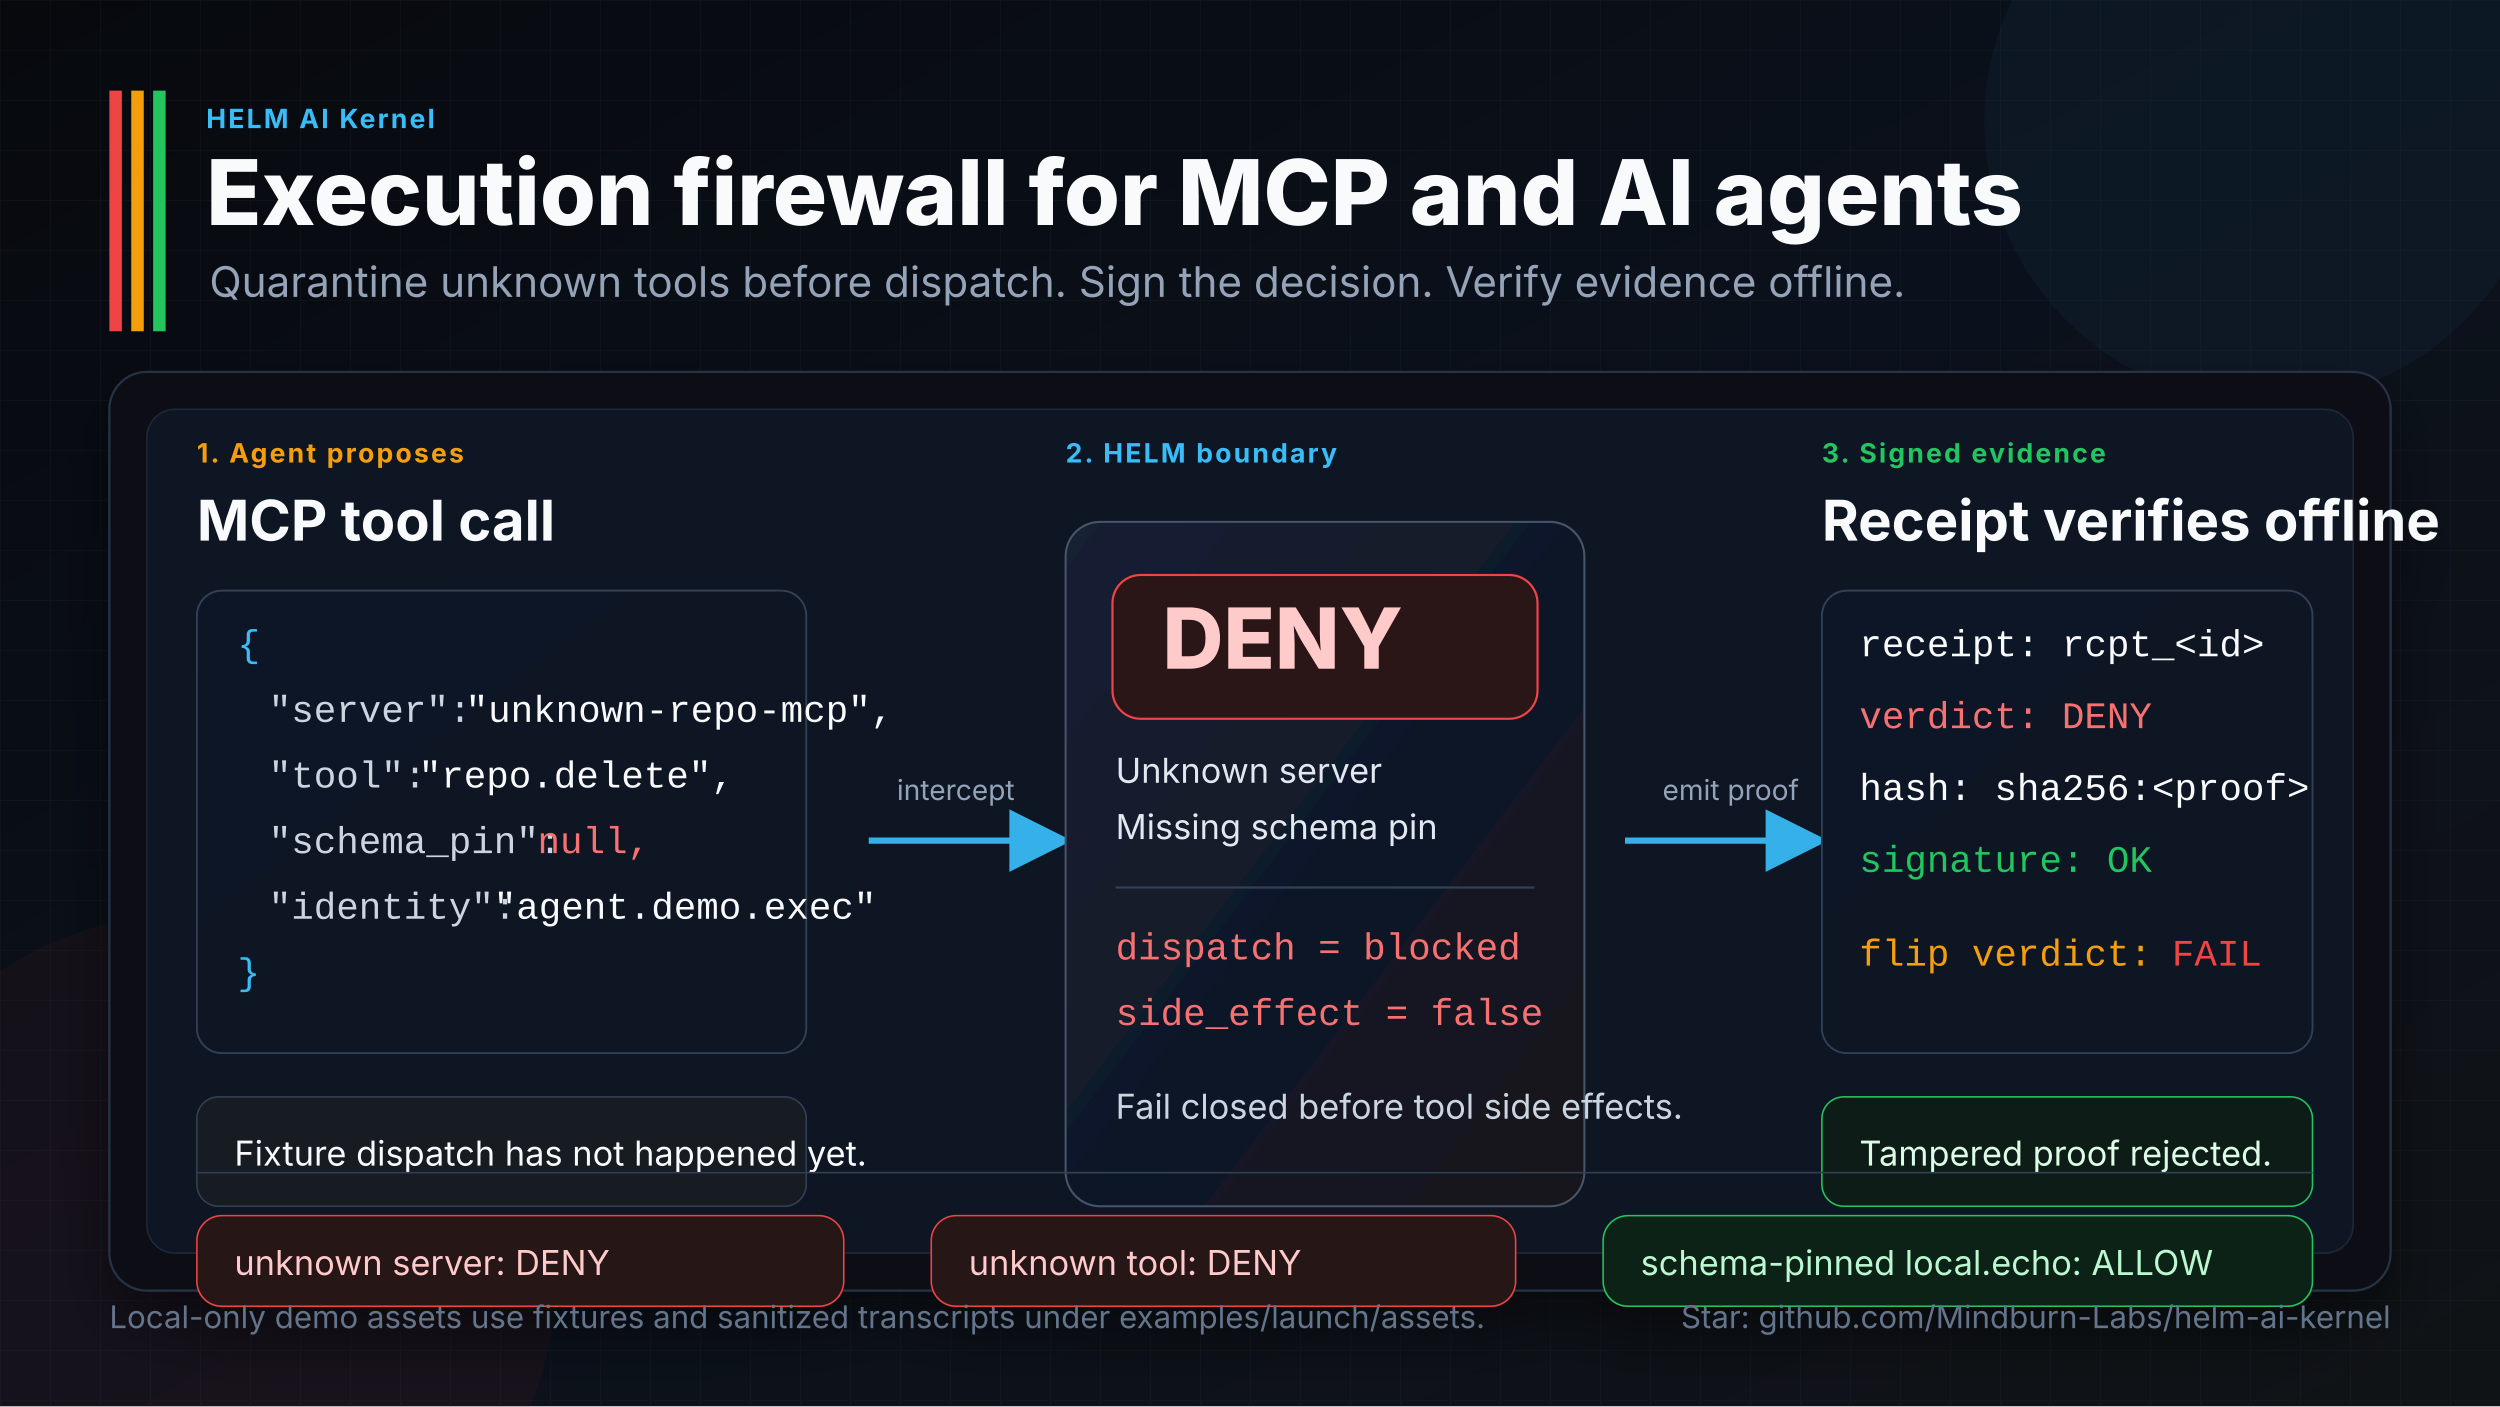
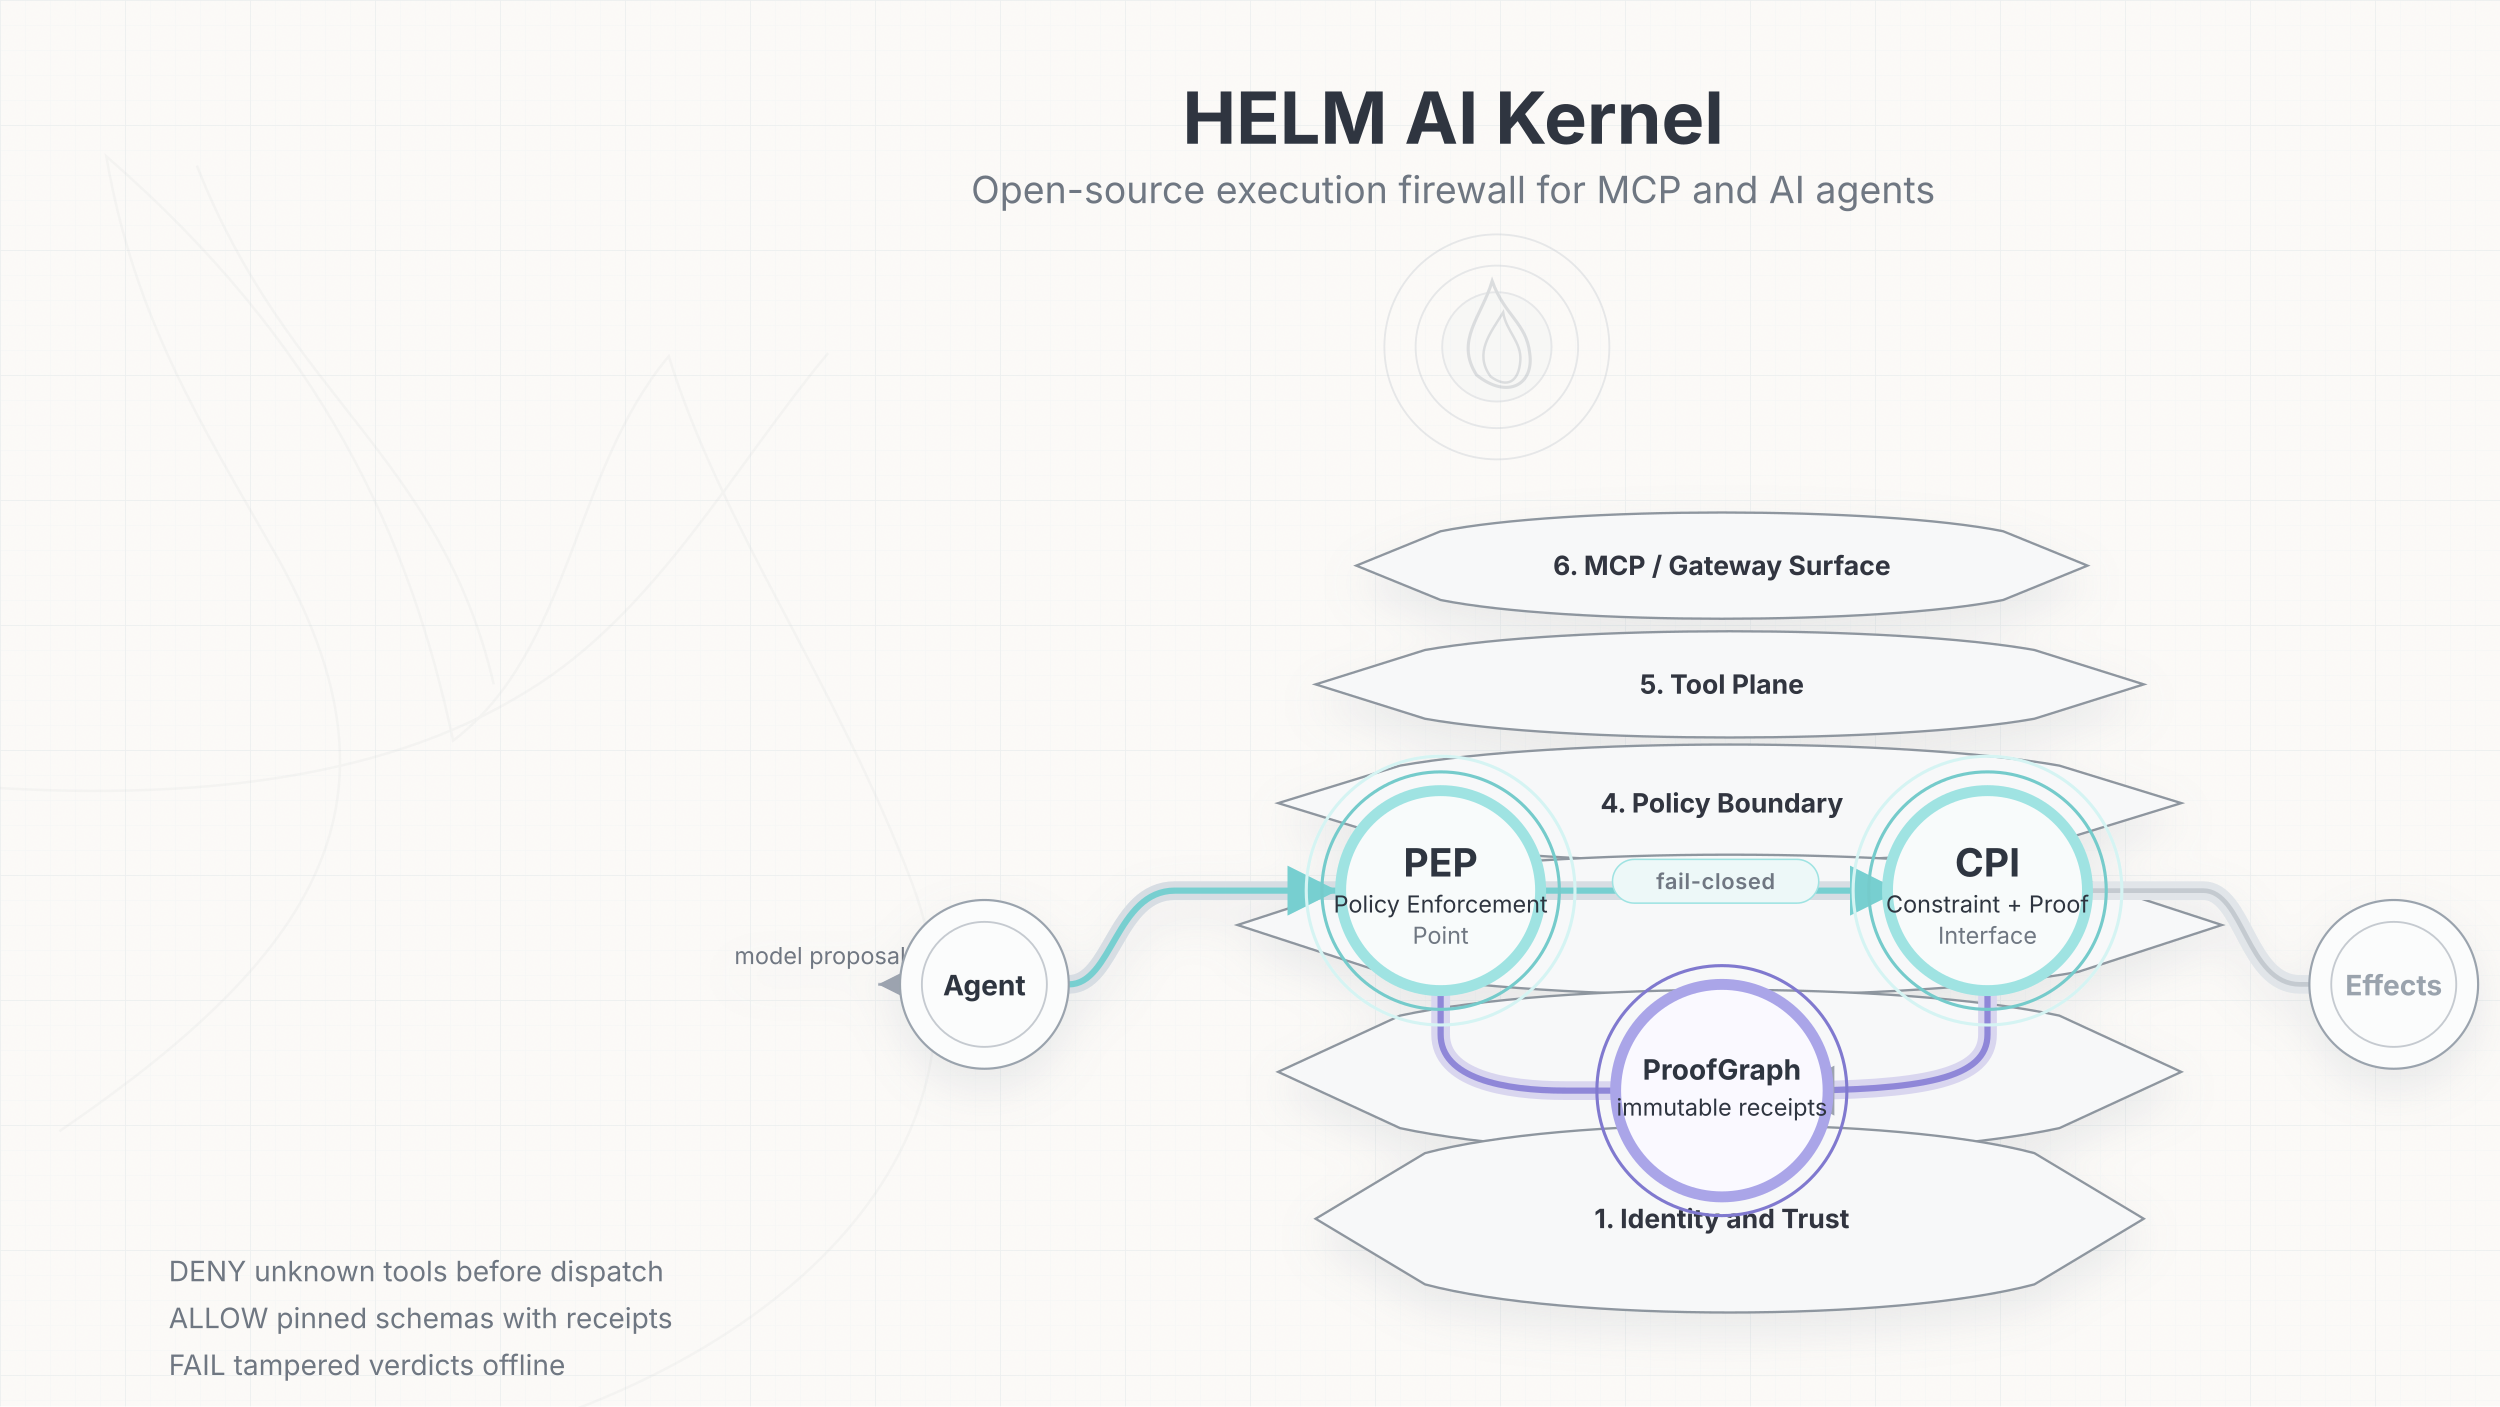
<svg xmlns="http://www.w3.org/2000/svg" width="1600" height="900" viewBox="0 0 1600 900" role="img" aria-labelledby="title desc">
  <defs>
-     <linearGradient id="bg" x1="0" y1="0" x2="1" y2="1">
-       <stop offset="0" stop-color="#07090d" />
-       <stop offset="0.48" stop-color="#0b111c" />
-       <stop offset="1" stop-color="#101316" />
-     </linearGradient>
-     <linearGradient id="panel" x1="0" y1="0" x2="1" y2="1">
-       <stop offset="0" stop-color="#111827" />
-       <stop offset="1" stop-color="#0b1220" />
-     </linearGradient>
-     <linearGradient id="boundary" x1="0" y1="0" x2="1" y2="1">
-       <stop offset="0" stop-color="#172033" />
-       <stop offset="0.55" stop-color="#101827" />
-       <stop offset="1" stop-color="#18181b" />
-     </linearGradient>
-     <pattern id="grid" width="32" height="32" patternUnits="userSpaceOnUse">
-       <path d="M32 0H0V32" fill="none" stroke="#253042" stroke-width="1" opacity="0.28" />
+     <pattern id="minorGrid" width="16" height="16" patternUnits="userSpaceOnUse">
+       <path d="M16 0H0V16" fill="none" stroke="#edf0f2" stroke-width="1" />
    </pattern>
-     <filter id="shadow" x="-10%" y="-10%" width="120%" height="120%">
-       <feDropShadow dx="0" dy="20" stdDeviation="18" flood-color="#000000" flood-opacity="0.45" />
+     <pattern id="majorGrid" width="80" height="80" patternUnits="userSpaceOnUse">
+       <path d="M80 0H0V80" fill="none" stroke="#dfe4e8" stroke-width="1.15" />
+     </pattern>
+     <filter id="paper" x="-4%" y="-4%" width="108%" height="108%">
+       <feTurbulence type="fractalNoise" baseFrequency="0.9" numOctaves="2" seed="17" result="noise" />
+       <feColorMatrix in="noise" type="saturate" values="0" />
+       <feComponentTransfer>
+         <feFuncA type="table" tableValues="0 0.026" />
+       </feComponentTransfer>
+       <feBlend in="SourceGraphic" mode="multiply" />
    </filter>
-     <filter id="softGlow" x="-25%" y="-25%" width="150%" height="150%">
-       <feGaussianBlur stdDeviation="9" result="blur" />
-       <feMerge>
-         <feMergeNode in="blur" />
-         <feMergeNode in="SourceGraphic" />
-       </feMerge>
+     <filter id="softShadow" x="-20%" y="-20%" width="140%" height="140%">
+       <feDropShadow dx="0" dy="12" stdDeviation="14" flood-color="#9aa3ad" flood-opacity="0.18" />
    </filter>
-     <marker id="arrow" markerWidth="14" markerHeight="14" refX="11" refY="7" orient="auto">
-       <path d="M2 2L12 7L2 12Z" fill="#38bdf8" />
+     <marker id="arrowGray" markerWidth="12" markerHeight="12" refX="10" refY="6" orient="auto">
+       <path d="M2 2L10 6L2 10Z" fill="#9ca3af" />
+     </marker>
+     <marker id="arrowTeal" markerWidth="12" markerHeight="12" refX="10" refY="6" orient="auto">
+       <path d="M2 2L10 6L2 10Z" fill="#77cfd0" />
    </marker>
    <style>
      .sans { font-family: ui-sans-serif, -apple-system, BlinkMacSystemFont, "Segoe UI", sans-serif; }
      .mono { font-family: ui-monospace, SFMono-Regular, Menlo, Monaco, Consolas, "Liberation Mono", monospace; }
-       .muted { fill: #94a3b8; }
-       .text { fill: #f8fafc; }
-       .line { stroke: #334155; stroke-width: 1.4; }
-       .card { fill: url(#panel); stroke: #334155; stroke-width: 1.2; }
-       .small { font-size: 22px; }
-       .code { font-size: 24px; }
-       .tiny { font-size: 18px; }
-       .label { font-size: 17px; font-weight: 700; letter-spacing: 1.4px; text-transform: uppercase; }
+       .ink { fill: #2f3540; }
+       .muted { fill: #6f7782; }
+       .faint { fill: #9aa3ad; }
+       .layer { fill: #f7f8f9; stroke: #8e969f; stroke-width: 1.5; }
+       .layerText { fill: #303640; font-size: 17px; font-weight: 650; }
+       .small { font-size: 15px; }
+       .label { font-size: 18px; font-weight: 650; }
+       .nodeHead { font-size: 25px; font-weight: 720; }
+       .micro { font-size: 14px; font-weight: 600; letter-spacing: 0.4px; }
+       .ring { fill: #fbfcfc; stroke: #9aa3ad; stroke-width: 1.4; }
+       .tealStroke { stroke: #77cfd0; }
+       .violetStroke { stroke: #8f87d8; }
+       .pathBase { fill: none; stroke-linecap: round; stroke-linejoin: round; }
    </style>
  </defs>
-   <rect width="1600" height="900" fill="url(#bg)" />
-   <rect width="1600" height="900" fill="url(#grid)" opacity="0.78" />
-   <circle cx="1450" cy="78" r="180" fill="#164e63" opacity="0.12" />
-   <circle cx="126" cy="814" r="230" fill="#7f1d1d" opacity="0.10" />
-   <g transform="translate(70 58)">
-     <rect x="0" y="0" width="8" height="154" fill="#ef4444" />
-     <rect x="14" y="0" width="8" height="154" fill="#f59e0b" />
-     <rect x="28" y="0" width="8" height="154" fill="#22c55e" />
-     <text x="62" y="24" class="sans label" fill="#38bdf8">HELM AI Kernel</text>
-     <text x="62" y="86" class="sans text" font-size="58" font-weight="760">Execution firewall for MCP and AI agents</text>
-     <text x="64" y="132" class="sans muted" font-size="27">Quarantine unknown tools before dispatch. Sign the decision. Verify evidence offline.</text>
+   <rect width="1600" height="900" fill="#fbfaf8" />
+   <rect width="1600" height="900" fill="url(#minorGrid)" opacity="0.72" />
+   <rect width="1600" height="900" fill="url(#majorGrid)" opacity="0.9" />
+   <rect width="1600" height="900" fill="#fbfaf8" opacity="0.46" filter="url(#paper)" />
+   <g opacity="0.16" fill="none" stroke="#cbd0d5" stroke-width="1.6">
+     <path d="M38 724C214 604 262 506 176 354C128 270 86 204 68 100C206 220 262 342 290 474C366 416 366 302 428 228C462 338 536 438 584 566C646 732 506 872 292 926" />
+     <path d="M-34 502C110 514 242 502 338 442C420 392 470 298 530 226" />
+     <path d="M126 106C184 254 282 292 316 438" />
  </g>
-   <g transform="translate(70 238)" filter="url(#shadow)">
-     <rect x="0" y="0" width="1460" height="588" rx="24" fill="#0b1018" stroke="#263244" stroke-width="1.4" />
-     <rect x="24" y="24" width="1412" height="540" rx="18" fill="#0e1624" stroke="#1f2937" stroke-width="1" />
-     <g transform="translate(56 58)">
-       <text x="0" y="0" class="sans label" fill="#f59e0b">1. Agent proposes</text>
-       <text x="0" y="50" class="sans text" font-size="36" font-weight="720">MCP tool call</text>
-       <rect x="0" y="82" width="390" height="296" rx="16" class="card" />
-       <text x="26" y="124" class="mono code" fill="#38bdf8">{</text>
-       <text x="46" y="166" class="mono code" fill="#cbd5e1">"server":</text>
-       <text x="172" y="166" class="mono code" fill="#f8fafc">"unknown-repo-mcp",</text>
-       <text x="46" y="208" class="mono code" fill="#cbd5e1">"tool":</text>
-       <text x="142" y="208" class="mono code" fill="#f8fafc">"repo.delete",</text>
-       <text x="46" y="250" class="mono code" fill="#cbd5e1">"schema_pin":</text>
-       <text x="218" y="250" class="mono code" fill="#f87171">null,</text>
-       <text x="46" y="292" class="mono code" fill="#cbd5e1">"identity":</text>
-       <text x="190" y="292" class="mono code" fill="#f8fafc">"agent.demo.exec"</text>
-       <text x="26" y="334" class="mono code" fill="#38bdf8">}</text>
-       <rect x="0" y="406" width="390" height="70" rx="14" fill="#151a22" stroke="#334155" />
-       <text x="24" y="450" class="sans small" fill="#f8fafc">Fixture dispatch has not happened yet.</text>
+   <g transform="translate(930 92)" text-anchor="middle">
+     <text class="sans ink" x="0" y="0" font-size="46" font-weight="720">HELM AI Kernel</text>
+     <text class="sans muted" x="0" y="38" font-size="24">Open-source execution firewall for MCP and AI agents</text>
+   </g>
+   <g transform="translate(958 222)" opacity="0.42">
+     <circle cx="0" cy="0" r="72" fill="none" stroke="#c8cdd3" stroke-width="1.2" />
+     <circle cx="0" cy="0" r="52" fill="none" stroke="#c8cdd3" stroke-width="1.2" />
+     <circle cx="0" cy="0" r="35" fill="#f1f2f4" stroke="#c8cdd3" stroke-width="1.2" />
+     <path d="M-13 18C-27-4-10-19-3-42C5-20 19-15 21 4C24 24 7 34-13 18Z" fill="none" stroke="#aeb5bd" stroke-width="2" />
+     <path d="M-4 19C-15 4-4-9 4-22C6-10 16-3 15 9C14 22 7 27-4 19Z" fill="none" stroke="#aeb5bd" stroke-width="1.6" />
+   </g>
+   <g transform="translate(492 284)" filter="url(#softShadow)">
+     <g class="sans" text-anchor="middle">
+       <path class="layer" d="M376 78L430 56C510 40 710 40 790 56L844 78L790 100C710 116 510 116 430 100Z" />
+       <text class="layerText" x="610" y="84">6. MCP / Gateway Surface</text>
+       <path class="layer" d="M350 154L420 132C510 116 720 116 810 132L880 154L810 176C720 192 510 192 420 176Z" />
+       <text class="layerText" x="610" y="160">5. Tool Plane</text>
+       <path class="layer" d="M326 230L404 206C506 188 724 188 826 206L904 230L826 254C724 272 506 272 404 254Z" />
+       <text class="layerText" x="610" y="236">4. Policy Boundary</text>
+       <path class="layer" d="M300 308L392 278C504 258 726 258 838 278L930 308L838 338C726 358 504 358 392 338Z" />
+       <path class="layer" d="M326 402L404 366C506 344 724 344 826 366L904 402L826 438C724 460 506 460 404 438Z" />
+       <path class="layer" d="M350 496L420 454C510 430 720 430 810 454L880 496L810 538C720 562 510 562 420 538Z" />
+       <text class="layerText" x="610" y="502">1. Identity and Trust</text>
    </g>
-     <path d="M486 300H612" stroke="#38bdf8" stroke-width="4" marker-end="url(#arrow)" opacity="0.92" />
-     <text x="504" y="274" class="sans tiny" fill="#94a3b8">intercept</text>
-     <g transform="translate(612 58)">
-       <text x="0" y="0" class="sans label" fill="#38bdf8">2. HELM boundary</text>
-       <rect x="0" y="38" width="332" height="438" rx="22" fill="url(#boundary)" stroke="#475569" stroke-width="1.3" />
-       <rect x="30" y="72" width="272" height="92" rx="18" fill="#2a1215" stroke="#ef4444" stroke-width="1.4" />
-       <text x="62" y="132" class="sans" fill="#fecaca" font-size="54" font-weight="820">DENY</text>
-       <text x="32" y="205" class="sans small" fill="#e2e8f0">Unknown server</text>
-       <text x="32" y="241" class="sans small" fill="#e2e8f0">Missing schema pin</text>
-       <line x1="32" y1="272" x2="300" y2="272" class="line" />
-       <text x="32" y="318" class="mono code" fill="#f87171">dispatch = blocked</text>
-       <text x="32" y="360" class="mono code" fill="#f87171">side_effect = false</text>
-       <text x="32" y="420" class="sans small" fill="#cbd5e1">Fail closed before tool side effects.</text>
+     <g fill="none" stroke-linecap="round" stroke-linejoin="round">
+       <path d="M138 346H192C220 346 222 286 260 286H364" stroke="#d7dde3" stroke-width="12" />
+       <path d="M138 346H192C220 346 222 286 260 286H364" class="pathBase tealStroke" stroke-width="4" marker-end="url(#arrowTeal)" />
+       <path d="M470 286H724" stroke="#d7dde3" stroke-width="12" />
+       <path d="M470 286H724" class="pathBase tealStroke" stroke-width="4" marker-end="url(#arrowTeal)" />
+       <path d="M838 286H918C944 286 946 346 980 346H1040" stroke="#e1e5e9" stroke-width="12" />
+       <path d="M838 286H918C944 286 946 346 980 346H1040" class="pathBase" stroke="#c4cad0" stroke-width="3" marker-end="url(#arrowGray)" />
+       <path d="M430 338V378C430 406 470 414 510 414H604" stroke="#d9d6ef" stroke-width="12" />
+       <path d="M430 338V378C430 406 470 414 510 414H604" class="pathBase violetStroke" stroke-width="4" />
+       <path d="M780 338V378C780 406 740 414 650 414" stroke="#d9d6ef" stroke-width="12" />
+       <path d="M780 338V378C780 406 740 414 650 414" class="pathBase violetStroke" stroke-width="4" marker-end="url(#arrowGray)" />
    </g>
-     <path d="M970 300H1096" stroke="#38bdf8" stroke-width="4" marker-end="url(#arrow)" opacity="0.92" />
-     <text x="994" y="274" class="sans tiny" fill="#94a3b8">emit proof</text>
-     <g transform="translate(1096 58)">
-       <text x="0" y="0" class="sans label" fill="#22c55e">3. Signed evidence</text>
-       <text x="0" y="50" class="sans text" font-size="36" font-weight="720">Receipt verifies offline</text>
-       <rect x="0" y="82" width="314" height="296" rx="16" class="card" />
-       <text x="24" y="124" class="mono code" fill="#f8fafc">receipt: rcpt_&lt;id&gt;</text>
-       <text x="24" y="170" class="mono code" fill="#f87171">verdict: DENY</text>
-       <text x="24" y="216" class="mono code" fill="#f8fafc">hash: sha256:&lt;proof&gt;</text>
-       <text x="24" y="262" class="mono code" fill="#22c55e">signature: OK</text>
-       <text x="24" y="322" class="mono code" fill="#f59e0b">flip verdict:</text>
-       <text x="224" y="322" class="mono code" fill="#ef4444">FAIL</text>
-       <rect x="0" y="406" width="314" height="70" rx="14" fill="#0f1f17" stroke="#22c55e" />
-       <text x="24" y="450" class="sans small" fill="#dcfce7">Tampered proof rejected.</text>
-     </g>
-     <g transform="translate(56 512)">
-       <rect x="0" y="0" width="1354" height="1" fill="#334155" />
-       <rect x="0" y="28" width="414" height="58" rx="16" fill="#281419" stroke="#ef4444" />
-       <text x="24" y="66" class="sans small" fill="#fecaca">unknown server: DENY</text>
-       <rect x="470" y="28" width="374" height="58" rx="16" fill="#281419" stroke="#ef4444" />
-       <text x="494" y="66" class="sans small" fill="#fecaca">unknown tool: DENY</text>
-       <rect x="900" y="28" width="454" height="58" rx="16" fill="#0f2418" stroke="#22c55e" />
-       <text x="924" y="66" class="sans small" fill="#bbf7d0">schema-pinned local.echo: ALLOW</text>
+     <g class="sans" text-anchor="middle">
+       <text class="muted small" x="-22" y="333" text-anchor="start">model proposals</text>
+       <path d="M126 346H70" fill="none" stroke="#b7bdc4" stroke-width="2" marker-end="url(#arrowGray)" />
+       <circle class="ring" cx="138" cy="346" r="54" />
+       <circle fill="none" stroke="#c5cad0" stroke-width="1.2" cx="138" cy="346" r="40" />
+       <text class="ink label" x="138" y="353">Agent</text>
+       <circle fill="#f8fbfb" stroke="#9fe3e2" stroke-width="7" cx="430" cy="286" r="64" />
+       <circle fill="none" stroke="#74cbcb" stroke-width="2" cx="430" cy="286" r="76" />
+       <circle fill="none" stroke="#d5f4f3" stroke-width="2" cx="430" cy="286" r="86" />
+       <text class="ink nodeHead" x="430" y="277">PEP</text>
+       <text class="ink small" x="430" y="300">Policy Enforcement</text>
+       <text class="muted small" x="430" y="320">Point</text>
+       <rect x="540" y="266" width="132" height="28" rx="14" fill="#edf8f8" stroke="#9fe3e2" />
+       <text class="muted micro" x="606" y="285">fail-closed</text>
+       <circle fill="#f8fbfb" stroke="#9fe3e2" stroke-width="7" cx="780" cy="286" r="64" />
+       <circle fill="none" stroke="#74cbcb" stroke-width="2" cx="780" cy="286" r="76" />
+       <circle fill="none" stroke="#d5f4f3" stroke-width="2" cx="780" cy="286" r="86" />
+       <text class="ink nodeHead" x="780" y="277">CPI</text>
+       <text class="ink small" x="780" y="300">Constraint + Proof</text>
+       <text class="muted small" x="780" y="320">Interface</text>
+       <circle fill="#faf9ff" stroke="#aaa5e8" stroke-width="7" cx="610" cy="414" r="68" />
+       <circle fill="none" stroke="#8079cf" stroke-width="2" cx="610" cy="414" r="80" />
+       <text class="ink label" x="610" y="407">ProofGraph</text>
+       <text class="ink small" x="610" y="430">immutable receipts</text>
+       <circle class="ring" cx="1040" cy="346" r="54" />
+       <circle fill="none" stroke="#c5cad0" stroke-width="1.2" cx="1040" cy="346" r="40" />
+       <text class="faint label" x="1040" y="353">Effects</text>
    </g>
  </g>
-   <g transform="translate(70 850)">
-     <text x="0" y="0" class="sans" fill="#64748b" font-size="20">Local-only demo assets use fixtures and sanitized transcripts under examples/launch/assets.</text>
-     <text x="1460" y="0" class="sans" fill="#64748b" font-size="20" text-anchor="end">Star: github.com/Mindburn-Labs/helm-ai-kernel</text>
+   <g class="sans muted" transform="translate(108 820)">
+     <text x="0" y="0" font-size="18">DENY unknown tools before dispatch</text>
+     <text x="0" y="30" font-size="18">ALLOW pinned schemas with receipts</text>
+     <text x="0" y="60" font-size="18">FAIL tampered verdicts offline</text>
  </g>
</svg>
